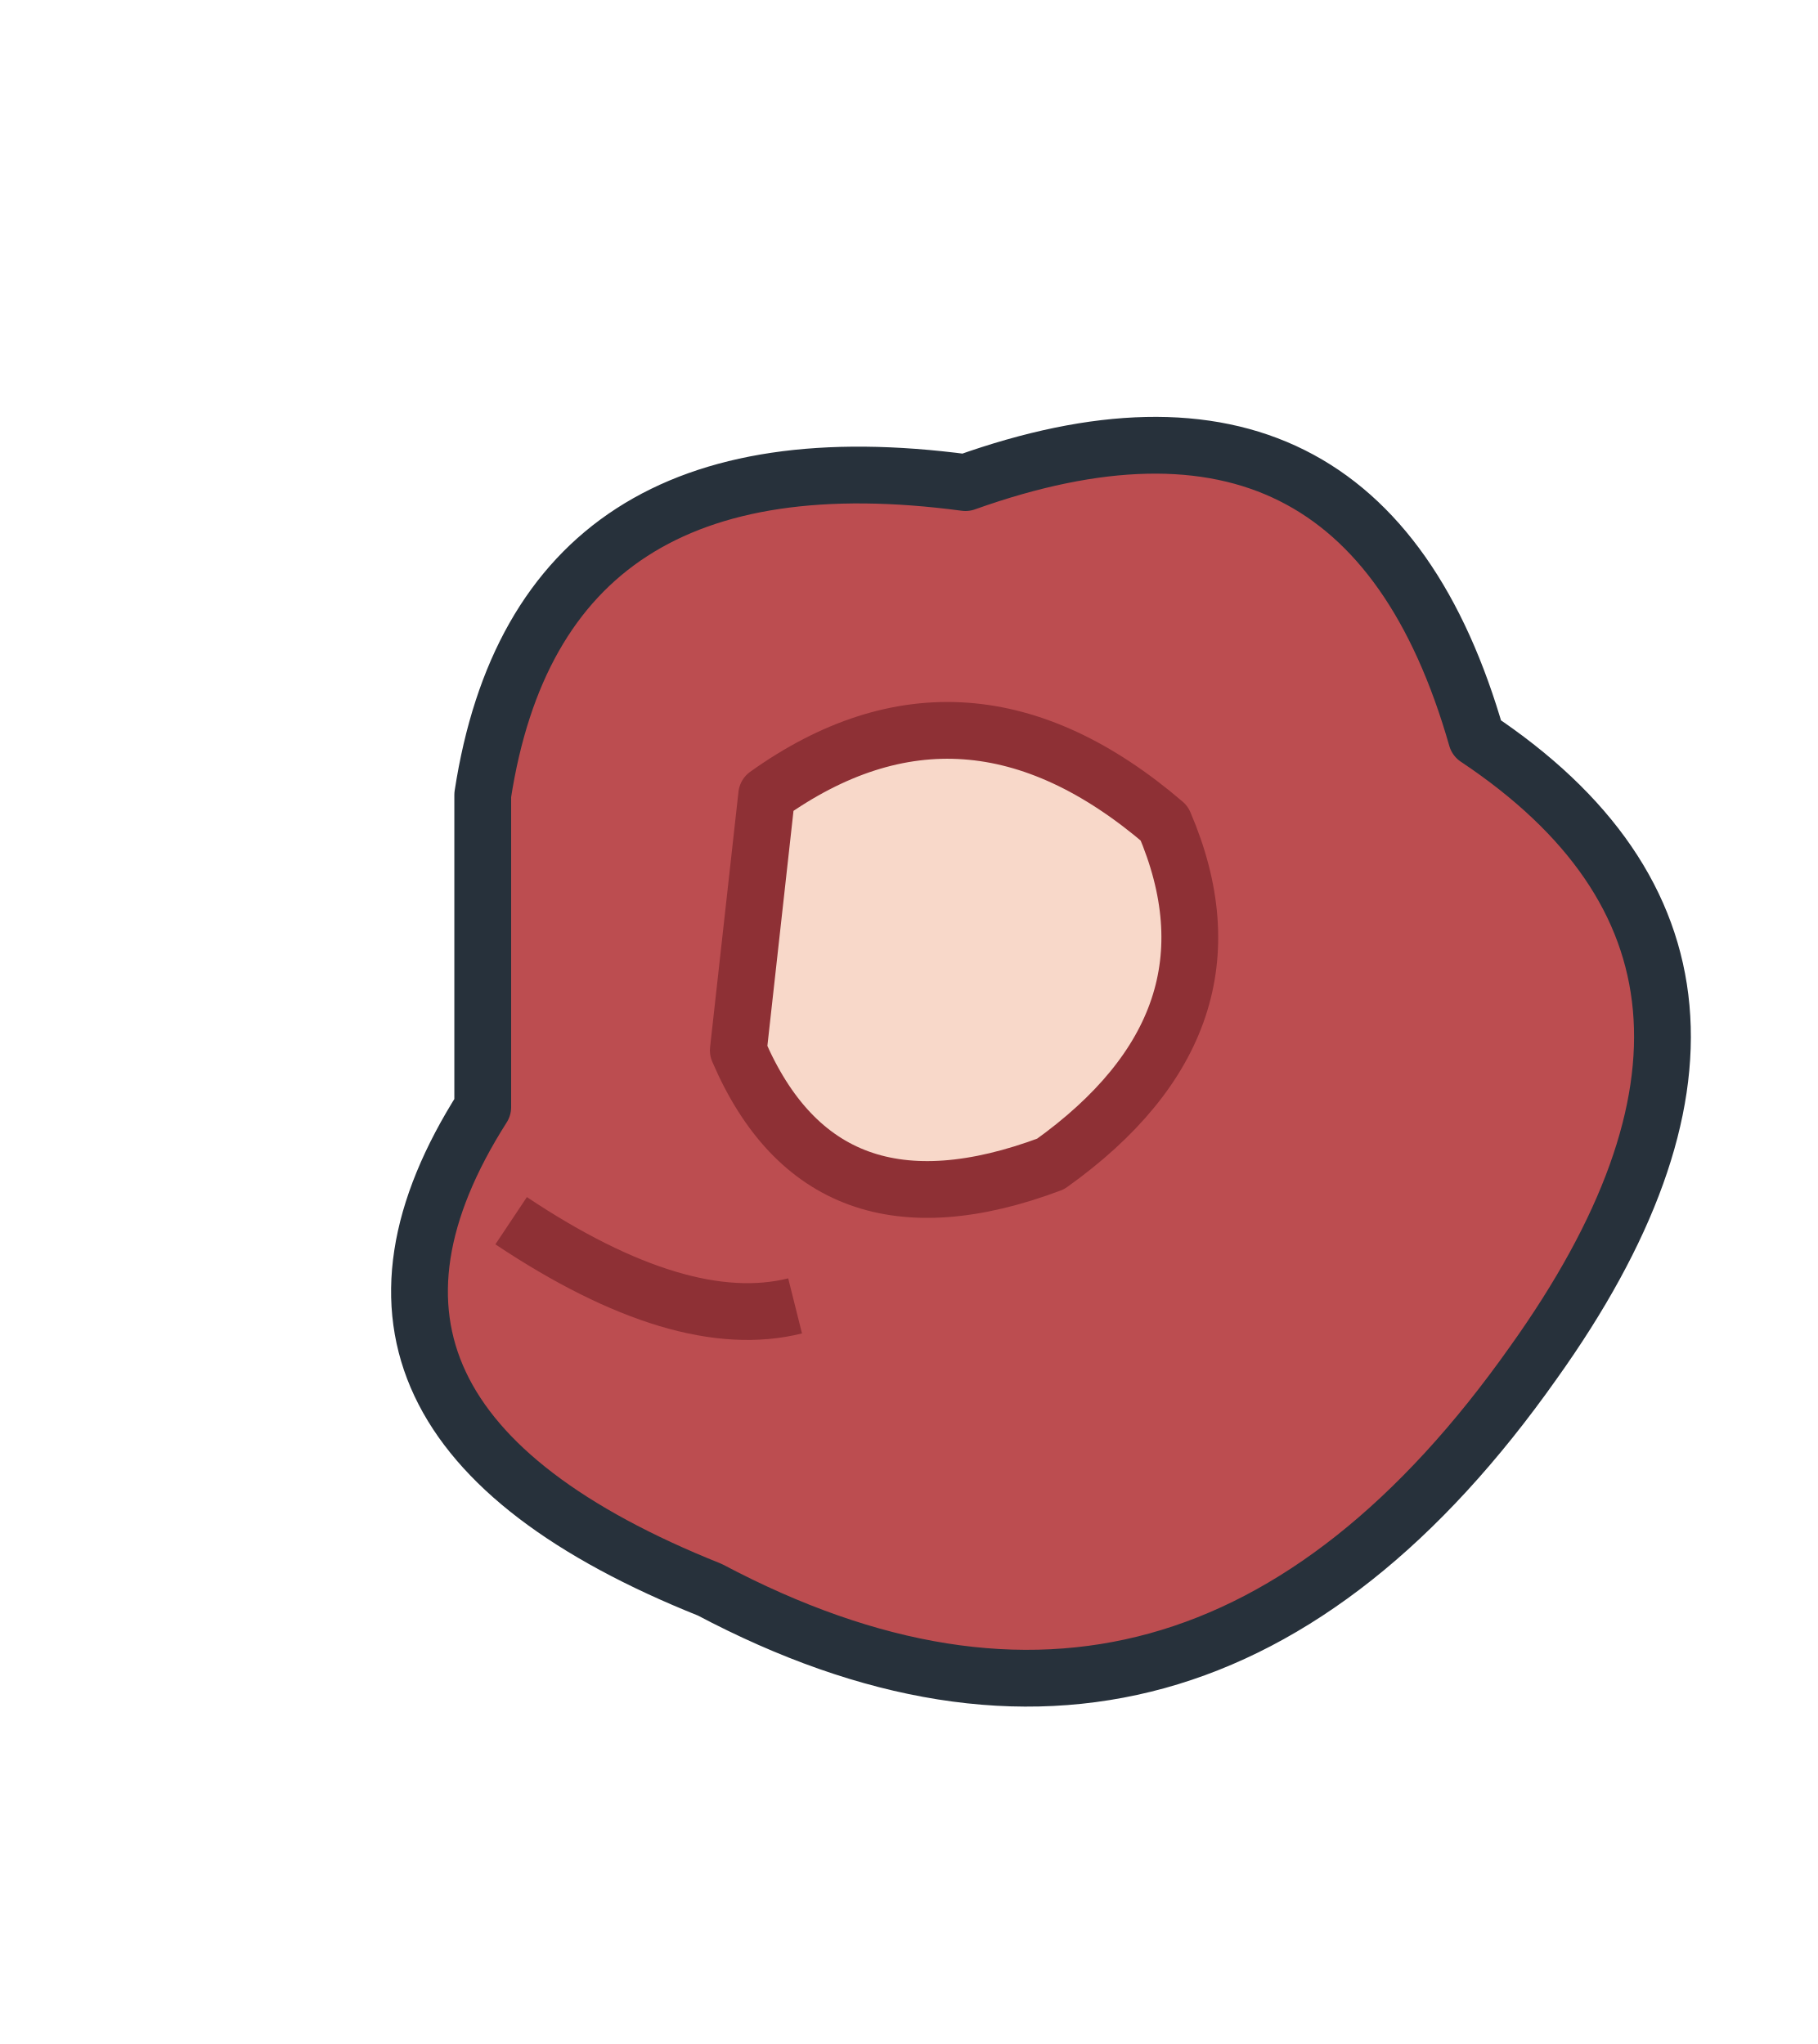
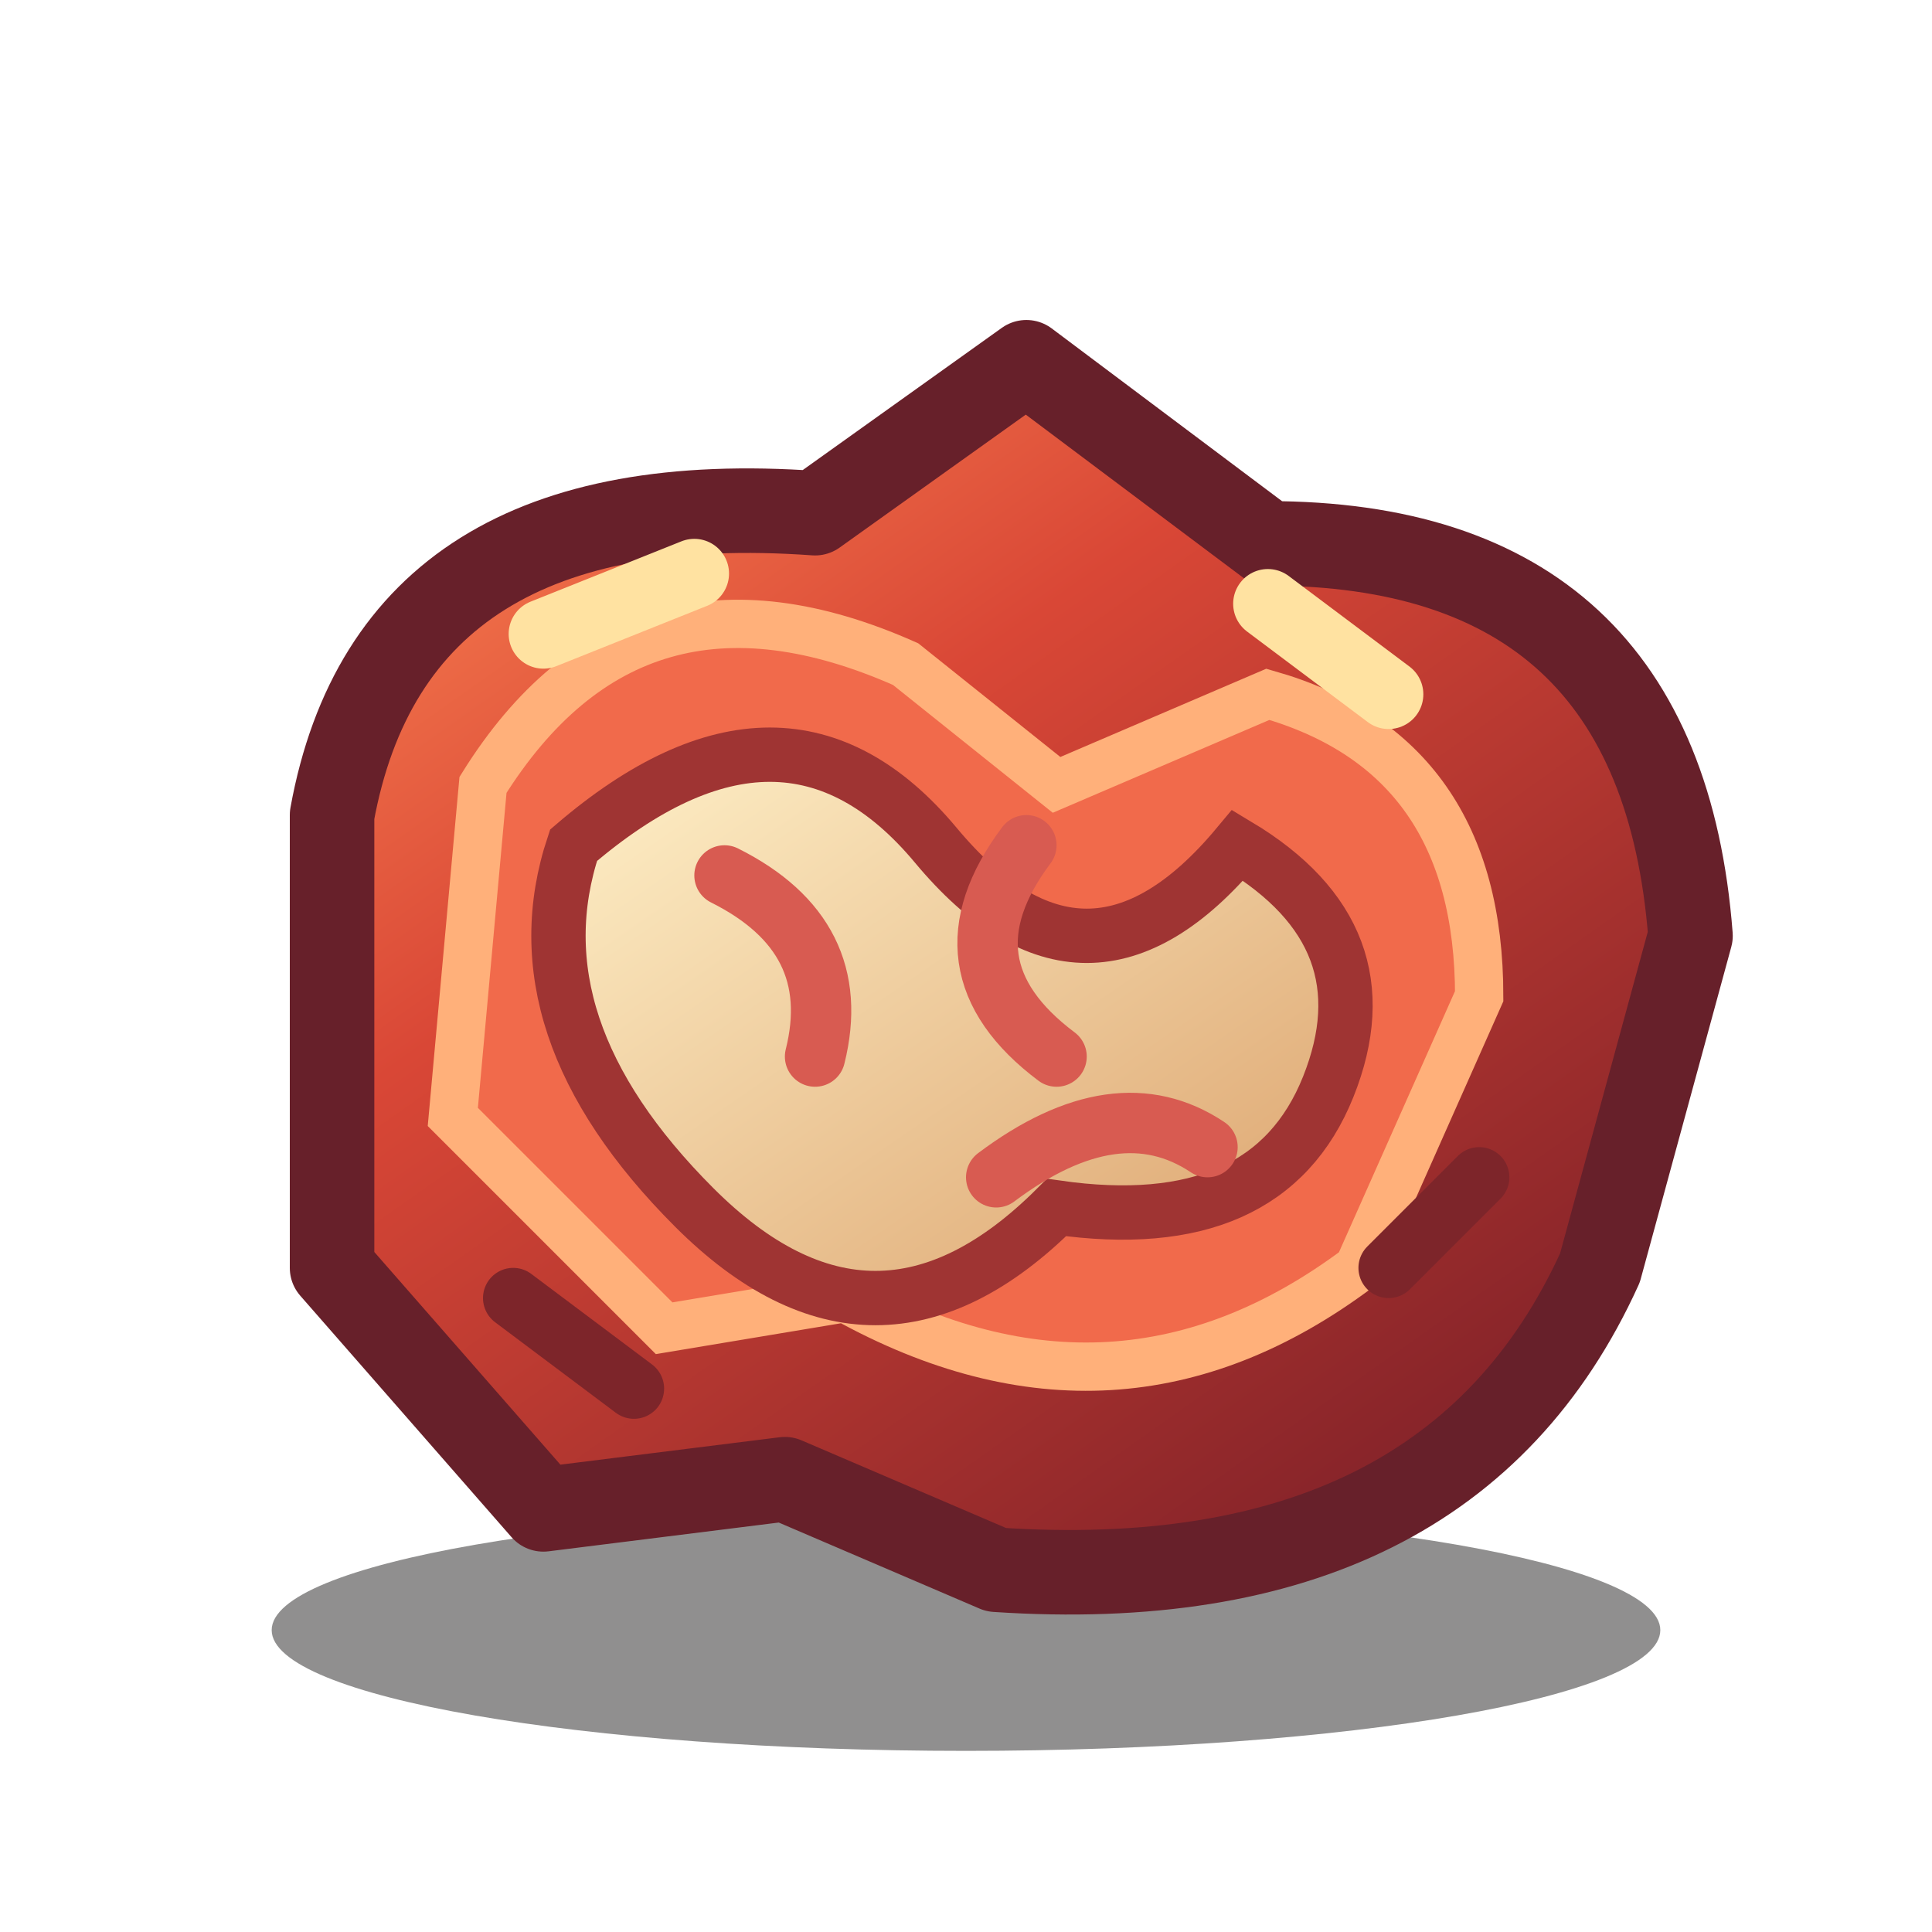
- <svg xmlns="http://www.w3.org/2000/svg" viewBox="0 0 64 72" role="img" aria-label="mat_meat">
-   <g fill="#bc4d50" stroke="#27313b" stroke-width="2" stroke-linejoin="round">
-     <path d="M17 28Q19 15 34 17Q48 12 52 26Q64 34 54 48Q42 65 25 56Q10 50 17 39Z" />
-     <path d="M27 28Q34 23 41 29Q44 36 37 41Q29 44 26 37Z" fill="#f8d8c9" stroke="#8e3035" stroke-width="2" />
-     <path d="M18 43Q24 47 28 46" fill="none" stroke="#8e3035" stroke-width="2" />
-   </g>
+ <svg xmlns="http://www.w3.org/2000/svg" viewBox="0 0 64 64" role="img" aria-label="Crocodile Steak">
+   <defs>
+     <linearGradient id="steak" x1="0" y1="0" x2=".8" y2="1">
+       <stop stop-color="#ff8b55" />
+       <stop offset=".38" stop-color="#d94736" />
+       <stop offset="1" stop-color="#7e2028" />
+     </linearGradient>
+     <linearGradient id="fat" x1="0" y1="0" x2="1" y2="1">
+       <stop stop-color="#fff1c9" />
+       <stop offset="1" stop-color="#dba16b" />
+     </linearGradient>
+   </defs>
+   <ellipse cx="32" cy="54" rx="23" ry="4" fill="#080706" opacity=".45" />
+   <path d="M11 27Q13 16 27 17l7-5 8 6q13 0 14 13l-3 11q-5 11-20 10l-7-3-8 1-7-8Z" fill="url(#steak)" stroke="#67202a" stroke-width="2.8" stroke-linejoin="round" />
+   <path d="M16 26q5-8 14-4l5 4 7-3q7 2 7 10l-4 9q-8 6-17 1l-6 1-7-7Z" fill="#f16a4b" stroke="#ffb07a" stroke-width="1.6" />
+   <path d="M19 28q7-6 12 0t10 0q5 3 3 8t-9 4q-6 6-12 0t-4-12Z" fill="url(#fat)" stroke="#9f3433" stroke-width="1.8" />
+   <path d="M24 29q4 2 3 6m7-7q-3 4 1 7m-2 4q4-3 7-1" fill="none" stroke="#d85b51" stroke-width="2" stroke-linecap="round" />
+   <path d="M18 21l5-2m19 1 4 3" stroke="#ffe2a1" stroke-width="2.3" stroke-linecap="round" />
+   <path d="M17 43l4 3m25-4 3-3" stroke="#7d252a" stroke-width="2" stroke-linecap="round" />
</svg>
